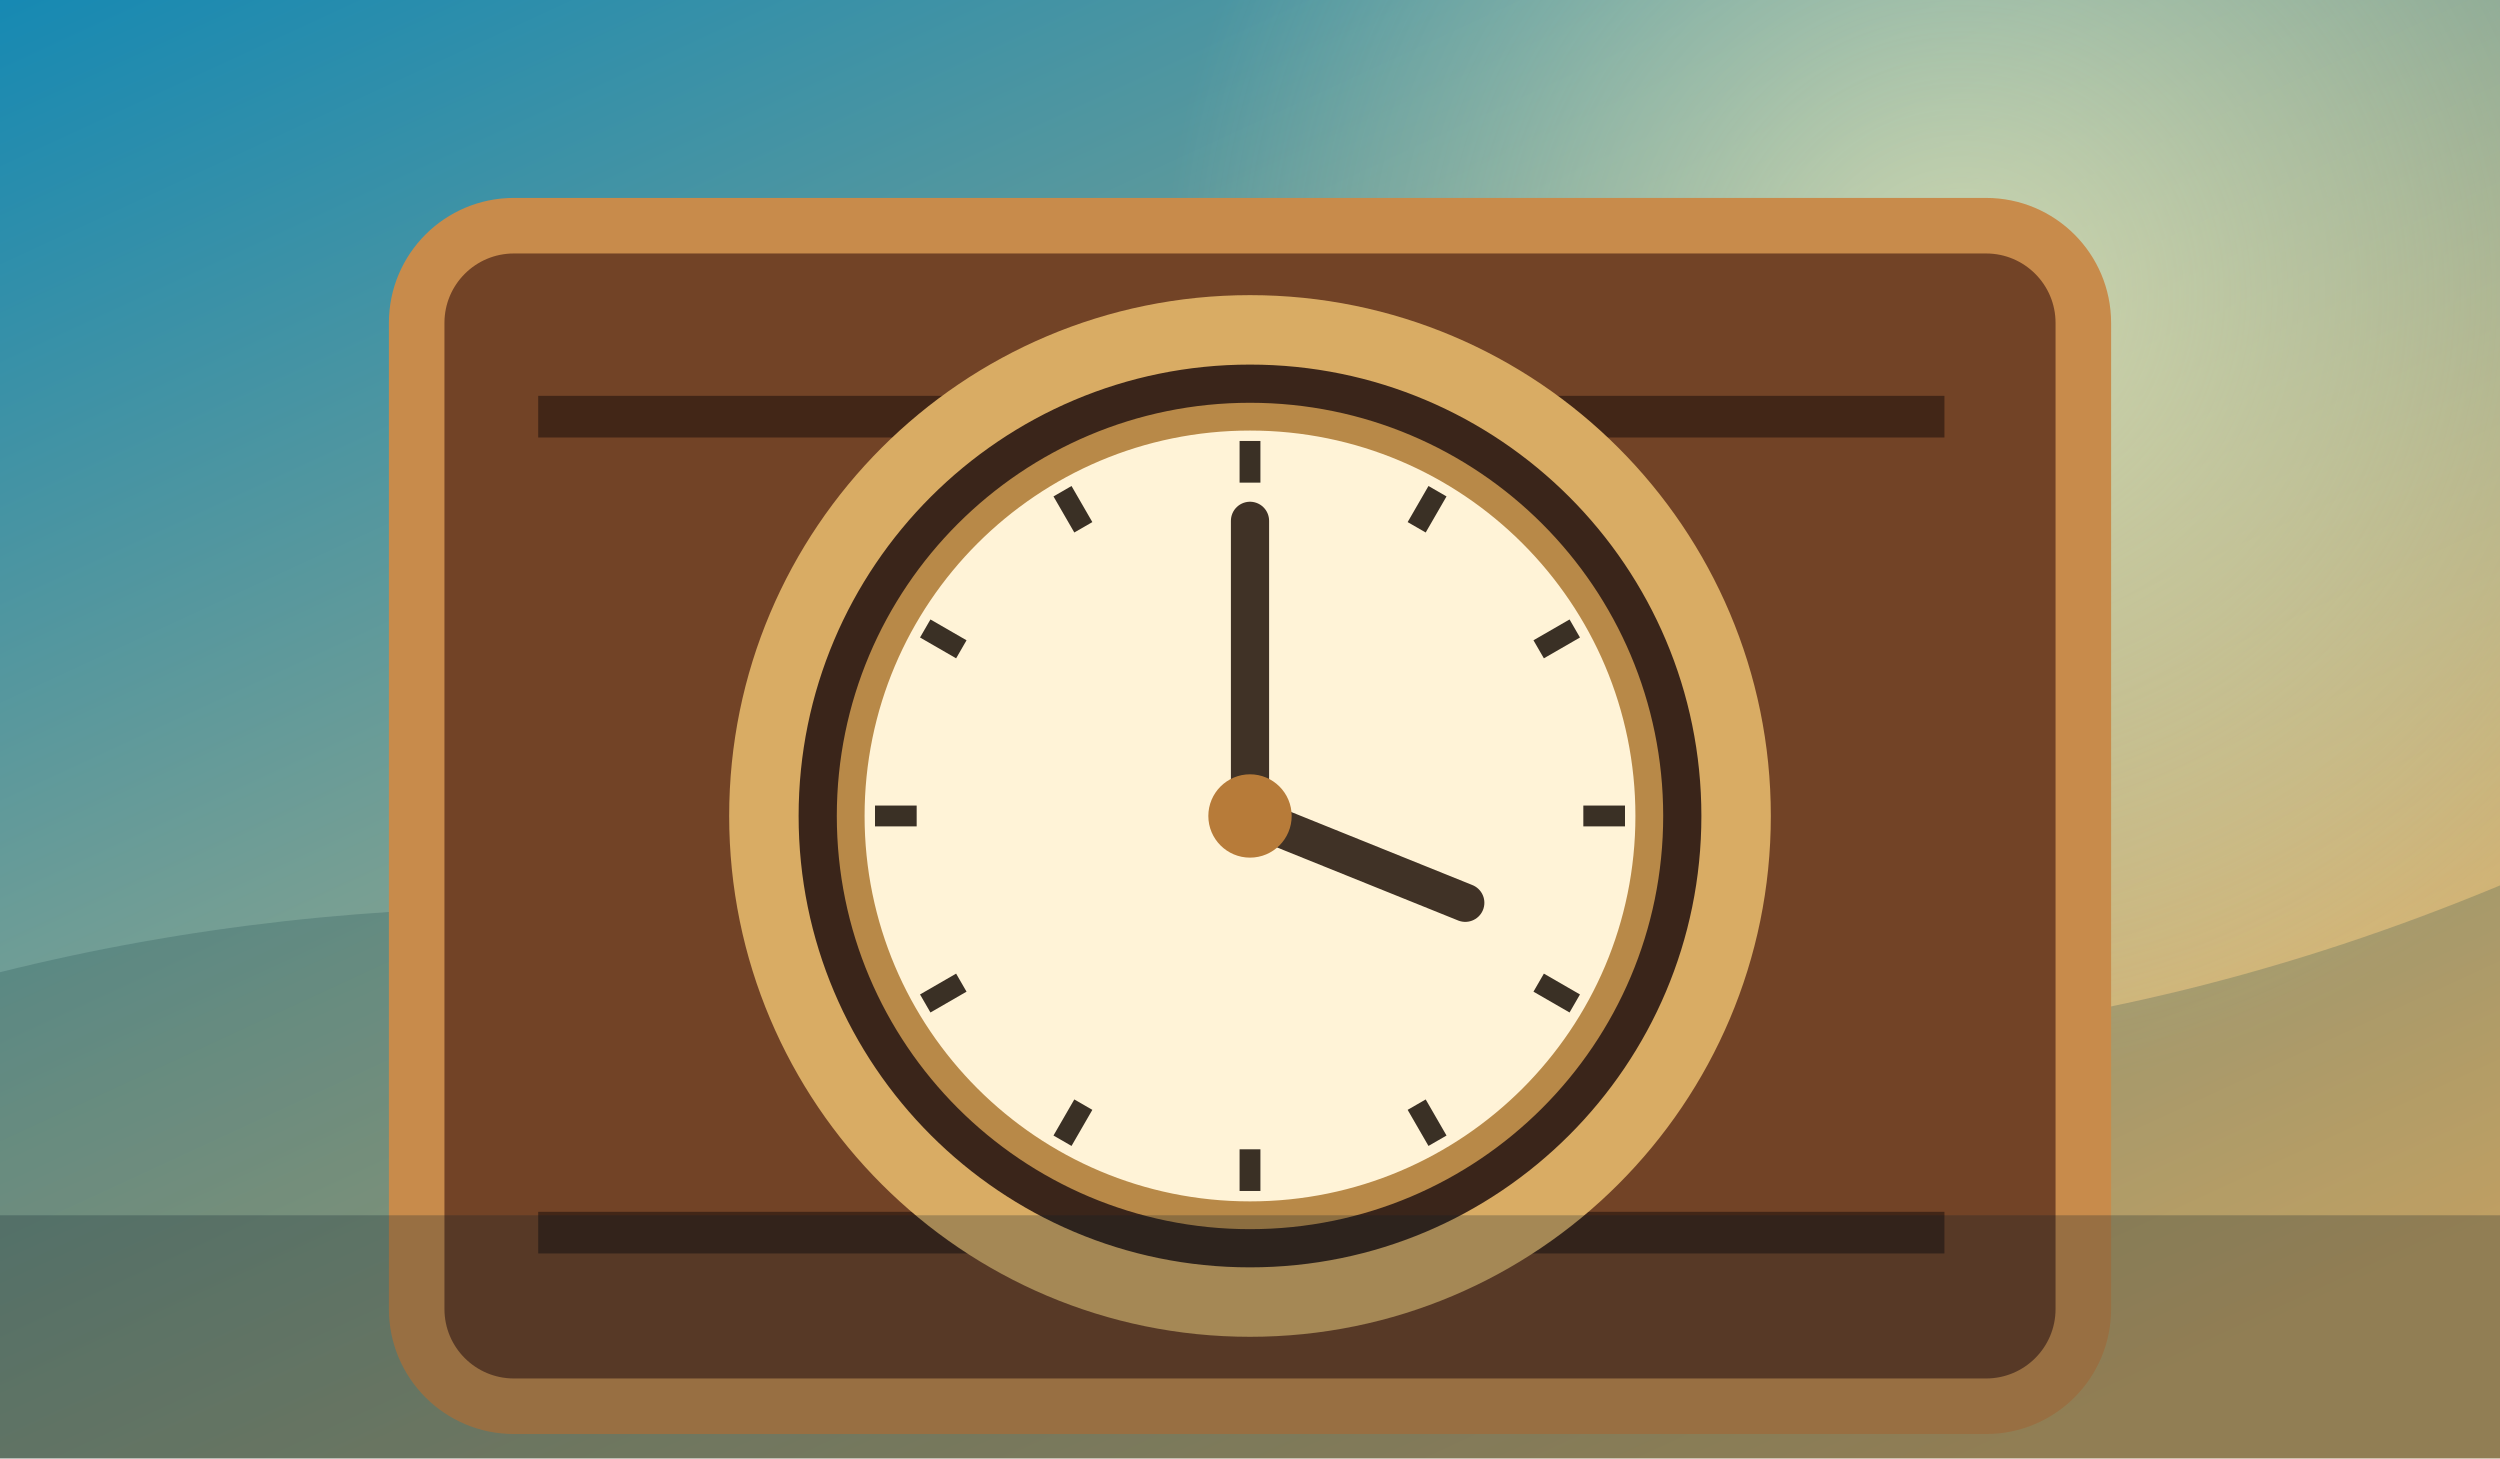
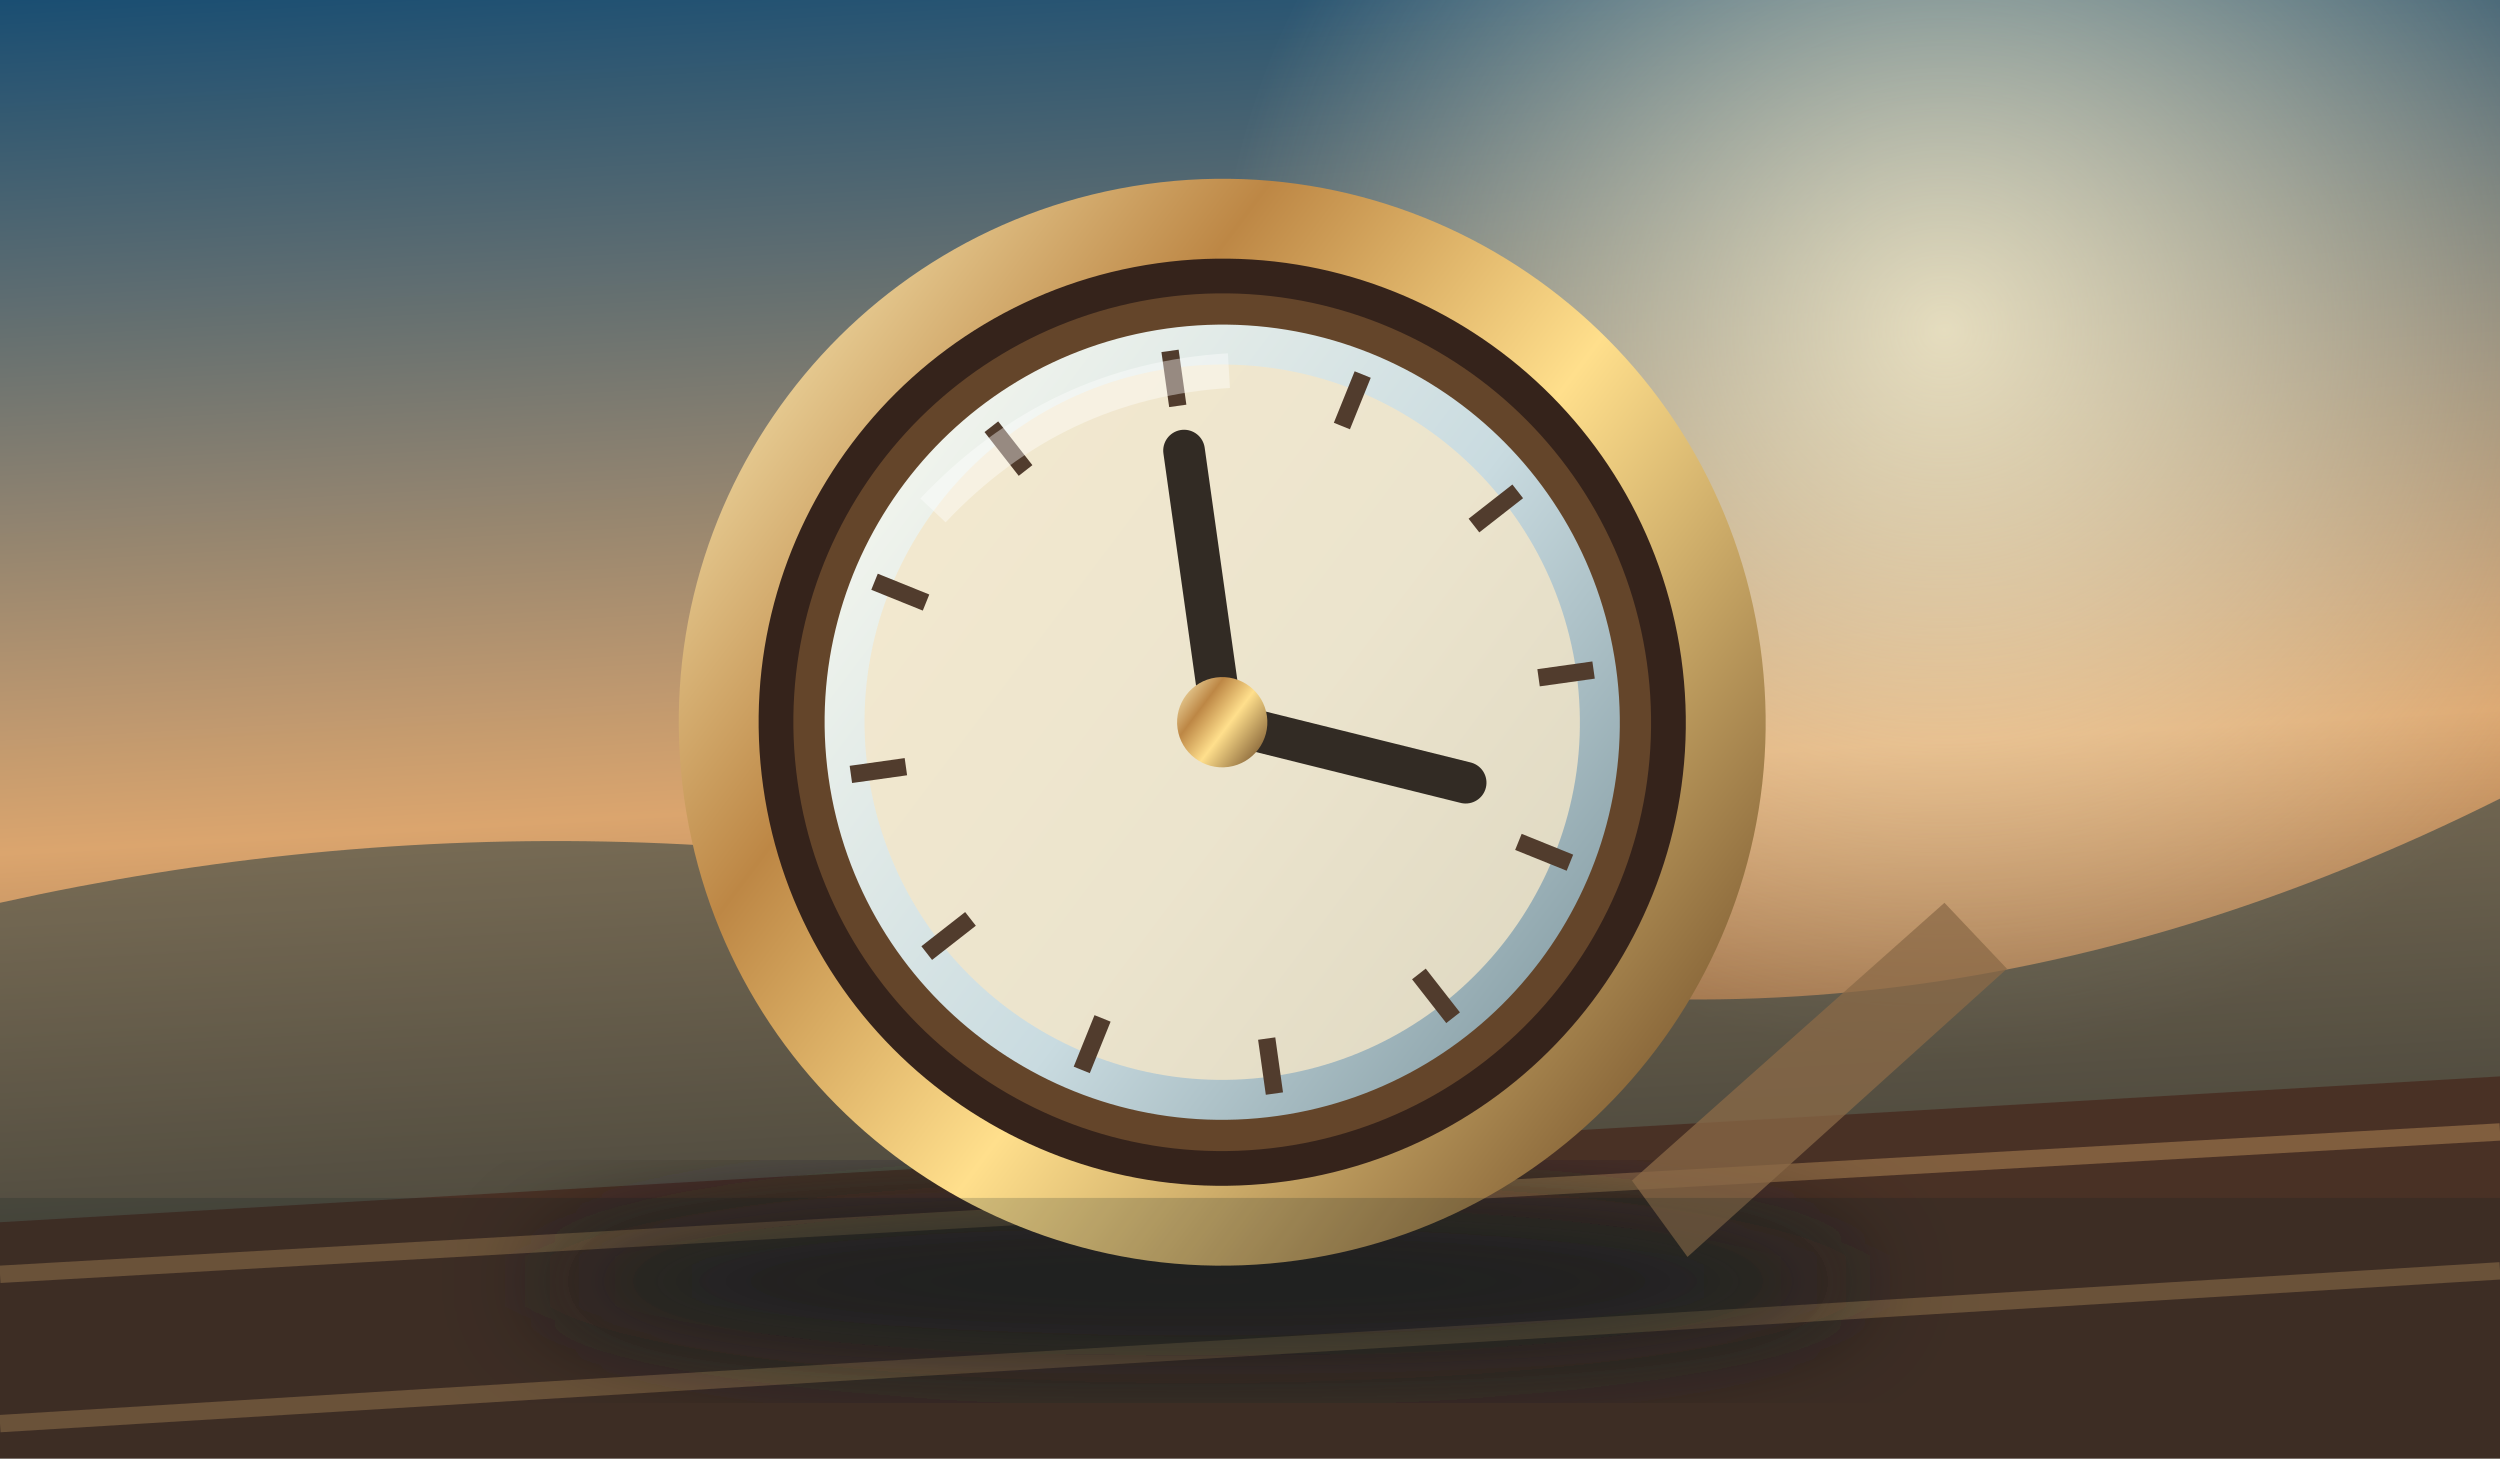
<svg xmlns="http://www.w3.org/2000/svg" width="720" height="420" viewBox="0 0 720 420">
  <defs>
-     <linearGradient id="bg" x2=".8" y2="1">
-       <stop stop-color="#1689b3" />
-       <stop offset="1" stop-color="#f0ba6b" />
+     <linearGradient id="b" x2=".1" y2="1">
+       <stop stop-color="#1a4e72" />
+       <stop offset=".58" stop-color="#dba56e" />
+       <stop offset="1" stop-color="#513522" />
    </linearGradient>
-     <radialGradient id="glow">
-       <stop stop-color="#fff9c5" stop-opacity=".6" />
-       <stop offset="1" stop-color="#fff9c5" stop-opacity="0" />
+     <radialGradient id="sun">
+       <stop stop-color="#fff5d2" stop-opacity=".8" />
+       <stop offset="1" stop-color="#fff5d2" stop-opacity="0" />
    </radialGradient>
+     <linearGradient id="brass" x2="1" y2="1">
+       <stop stop-color="#fff3bf" />
+       <stop offset=".3" stop-color="#bd8745" />
+       <stop offset=".55" stop-color="#ffdf8c" />
+       <stop offset="1" stop-color="#63401f" />
+     </linearGradient>
+     <linearGradient id="glass" x2="1" y2="1">
+       <stop stop-color="#fffdf1" />
+       <stop offset=".55" stop-color="#c9dbe0" />
+       <stop offset="1" stop-color="#738c94" />
+     </linearGradient>
+     <filter id="shadow">
+       <feGaussianBlur stdDeviation="15" />
+     </filter>
  </defs>
-   <rect width="720" height="420" fill="url(#bg)" />
-   <circle cx="565" cy="85" r="230" fill="url(#glow)" />
-   <path d="M0 280Q160 240 350 285T720 255V420H0" fill="#133e46" opacity=".22" />
-   <rect x="120" y="65" width="480" height="340" rx="28" fill="#724326" stroke="#c88b4b" stroke-width="16" />
-   <path d="M155 120H560M155 355H560" stroke="#422617" stroke-width="12" />
-   <circle cx="360" cy="235" r="140" fill="#3a251a" stroke="#d9ac64" stroke-width="20" />
-   <circle cx="360" cy="235" r="115" fill="#fff3d7" stroke="#b88948" stroke-width="8" />
-   <path d="M360 139L360 127" stroke="#3a3025" stroke-width="6" />
-   <path d="M408 151.862L414 141.469" stroke="#3a3025" stroke-width="6" />
-   <path d="M443.138 187L453.531 181" stroke="#3a3025" stroke-width="6" />
-   <path d="M456 235L468 235" stroke="#3a3025" stroke-width="6" />
-   <path d="M443.138 283L453.531 289" stroke="#3a3025" stroke-width="6" />
-   <path d="M408 318.138L414 328.531" stroke="#3a3025" stroke-width="6" />
-   <path d="M360 331L360 343" stroke="#3a3025" stroke-width="6" />
-   <path d="M312 318.138L306 328.531" stroke="#3a3025" stroke-width="6" />
-   <path d="M276.862 283L266.469 289" stroke="#3a3025" stroke-width="6" />
-   <path d="M264 235L252 235" stroke="#3a3025" stroke-width="6" />
-   <path d="M276.862 187L266.469 181" stroke="#3a3025" stroke-width="6" />
-   <path d="M312 151.862L306 141.469" stroke="#3a3025" stroke-width="6" />
-   <path d="M360 235L360 150M360 235L422 260" stroke="#403226" stroke-width="11" stroke-linecap="round" />
-   <circle cx="360" cy="235" r="12" fill="#b77b39" />
-   <rect y="350" width="720" height="70" fill="#071b29" opacity=".25" />
+   <rect width="720" height="420" fill="url(#b)" />
+   <circle cx="560" cy="95" r="210" fill="url(#sun)" />
+   <path d="M0 260Q180 220 360 270T720 230V420H0" fill="#273c40" opacity=".55" />
+   <path d="M0 352L720 310V420H0" fill="#493125" />
+   <path d="M0 367L720 326M0 410L720 366" stroke="#a57b4e" stroke-width="5" opacity=".6" />
+   <ellipse cx="345" cy="369" rx="192" ry="29" fill="#0b161a" opacity=".6" filter="url(#shadow)" />
+   <g transform="translate(352 208) rotate(-8)">
+     <circle r="145" fill="#35231b" stroke="url(#brass)" stroke-width="23" />
+     <circle r="119" fill="url(#glass)" stroke="#64452a" stroke-width="9" />
+     <circle r="103" fill="#f4e6c8" opacity=".8" />
+     <g stroke="#513c2d" stroke-width="5">
+       <path d="M0 -92L0 -108" />
+       <path d="M46 -79.674L54 -93.531" />
+       <path d="M79.674 -46L93.531 -54" />
+       <path d="M92 -5.633375276077825e-15L108 -6.6130927153957075e-15" />
+       <path d="M79.674 46L93.531 54" />
+       <path d="M46 79.674L54 93.531" />
+       <path d="M1.126675055215565e-14 92L1.3226185430791415e-14 108" />
+       <path d="M-46 79.674L-54 93.531" />
+       <path d="M-79.674 46L-93.531 54" />
+       <path d="M-92 1.6900125828233473e-14L-108 1.983927814618712e-14" />
+       <path d="M-79.674 -46L-93.531 -54" />
+       <path d="M-46 -79.674L-54 -93.531" />
+     </g>
+     <path d="M0 0V-79M0 0L67 27" stroke="#322b24" stroke-width="12" stroke-linecap="round" />
+     <circle r="13" fill="url(#brass)" />
+     <path d="M-74-72Q-34-104 16-100" stroke="white" stroke-width="10" opacity=".4" fill="none" />
+   </g>
+   <path d="M470 340l90-80 18 19-92 83z" fill="#8b6a47" opacity=".75" />
+   <rect y="345" width="720" height="75" fill="#061923" opacity=".18" />
</svg>
